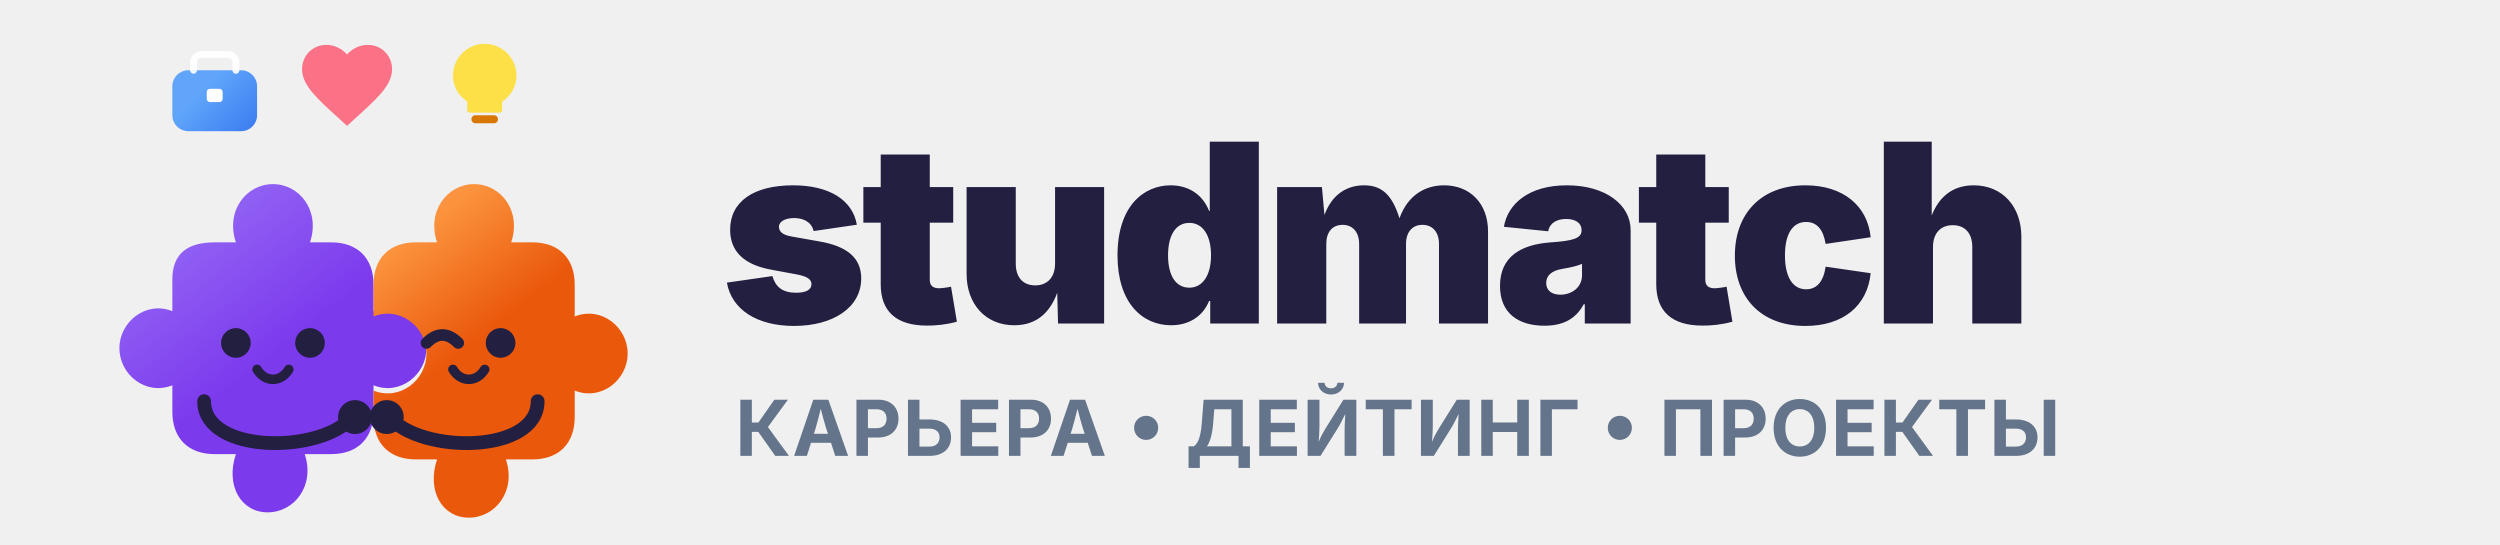
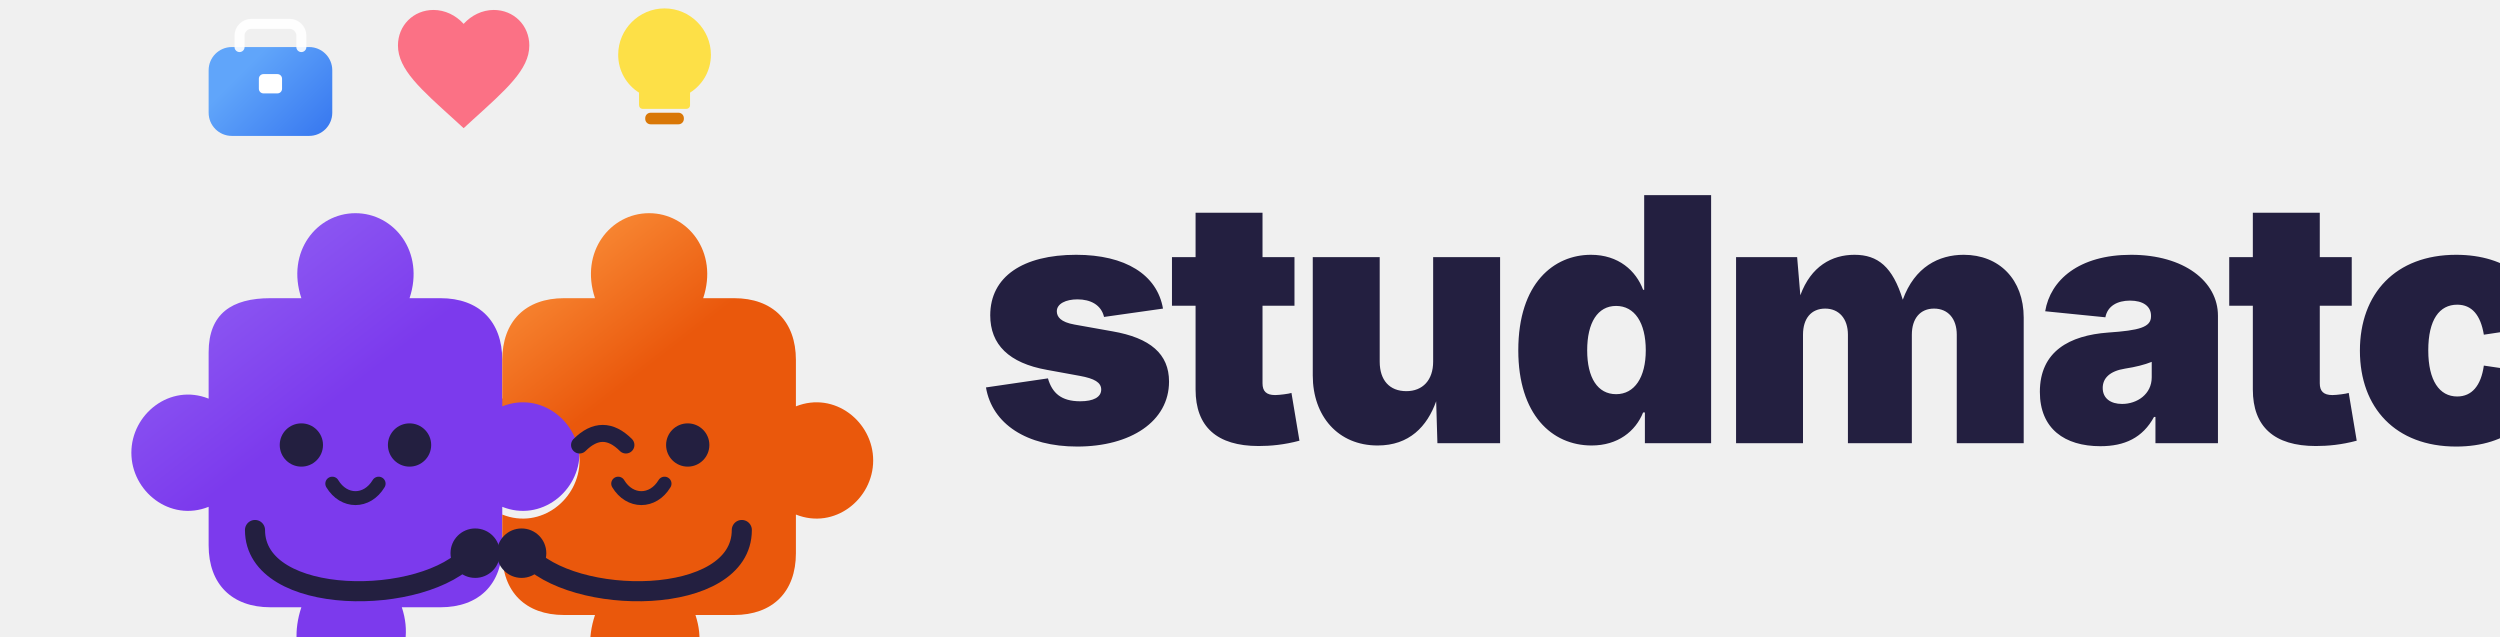
- <svg xmlns="http://www.w3.org/2000/svg" width="340" height="74" viewBox="0 0 340 74" fill="none">
+ <svg xmlns="http://www.w3.org/2000/svg" width="220" height="56" viewBox="0 0 220 56" fill="none">
  <defs>
-     <linearGradient id="full_lavender" x1="10" y1="20" x2="45" y2="65" gradientUnits="userSpaceOnUse">
+     <linearGradient id="hl_lavender" x1="10" y1="10" x2="45" y2="55" gradientUnits="userSpaceOnUse">
      <stop offset="0%" stop-color="#A78BFA" />
      <stop offset="100%" stop-color="#7C3AED" />
    </linearGradient>
-     <linearGradient id="full_peach" x1="45" y1="20" x2="80" y2="65" gradientUnits="userSpaceOnUse">
+     <linearGradient id="hl_peach" x1="45" y1="10" x2="80" y2="55" gradientUnits="userSpaceOnUse">
      <stop offset="0%" stop-color="#FCA5A5" />
      <stop offset="60%" stop-color="#FB923C" />
      <stop offset="100%" stop-color="#EA580C" />
    </linearGradient>
-     <linearGradient id="full_briefcase" x1="12" y1="4" x2="26" y2="18" gradientUnits="userSpaceOnUse">
+     <linearGradient id="hl_briefcase" x1="12" y1="2" x2="26" y2="16" gradientUnits="userSpaceOnUse">
      <stop offset="0%" stop-color="#60A5FA" />
      <stop offset="100%" stop-color="#2563EB" />
    </linearGradient>
-     <linearGradient id="full_heart" x1="36" y1="4" x2="48" y2="16" gradientUnits="userSpaceOnUse">
+     <linearGradient id="hl_heart" x1="36" y1="2" x2="48" y2="14" gradientUnits="userSpaceOnUse">
      <stop offset="0%" stop-color="#FB7185" />
      <stop offset="100%" stop-color="#E11D48" />
    </linearGradient>
-     <linearGradient id="full_bulb" x1="58" y1="3" x2="70" y2="16" gradientUnits="userSpaceOnUse">
+     <linearGradient id="hl_bulb" x1="58" y1="1" x2="70" y2="14" gradientUnits="userSpaceOnUse">
      <stop offset="0%" stop-color="#FDE047" />
      <stop offset="100%" stop-color="#F59E0B" />
    </linearGradient>
  </defs>
-   <g transform="translate(4, 2) scale(0.72)">
+   <g transform="translate(0, -3) scale(0.68)">
    <g transform="translate(25, 6)">
-       <rect x="2" y="4.5" width="16" height="11.5" rx="3" fill="url(#full_briefcase)" />
+       <rect x="2" y="4.5" width="16" height="11.5" rx="3" fill="url(#hl_briefcase)" />
      <path d="M6 4.5V3C6 2.2 6.7 1.5 7.5 1.5H12.5C13.3 1.5 14 2.2 14 3V4.5" stroke="white" stroke-width="1.3" stroke-linecap="round" fill="none" opacity="0.9" />
      <rect x="8.5" y="8" width="3" height="2.5" rx="0.6" fill="white" />
    </g>
    <g transform="translate(51, 5.5)">
-       <path d="M9 15.5L7.8 14.4C3.5 10.5 0.5 7.9 0.5 4.8C0.5 2.2 2.5 0.2 5.1 0.2C6.6 0.2 8 0.9 9 2C10 0.9 11.4 0.2 12.9 0.2C15.5 0.2 17.5 2.2 17.5 4.8C17.5 7.9 14.5 10.5 10.2 14.4L9 15.5Z" fill="url(#full_heart)" />
+       <path d="M9 15.5L7.8 14.4C3.5 10.5 0.5 7.9 0.5 4.8C0.5 2.2 2.5 0.2 5.1 0.2C6.6 0.2 8 0.9 9 2C10 0.9 11.4 0.2 12.9 0.2C15.5 0.2 17.5 2.2 17.5 4.8C17.5 7.9 14.5 10.5 10.2 14.4L9 15.5Z" fill="url(#hl_heart)" />
    </g>
    <g transform="translate(77, 4.5)">
-       <path d="M9 1C5.7 1 3 3.7 3 7C3 9.1 4.1 10.9 5.7 11.9V13.5C5.7 13.8 5.9 14 6.2 14H11.8C12.1 14 12.3 13.8 12.3 13.5V11.9C13.9 10.9 15 9.1 15 7C15 3.7 12.3 1 9 1Z" fill="url(#full_bulb)" />
+       <path d="M9 1C5.7 1 3 3.7 3 7C3 9.1 4.1 10.9 5.7 11.9V13.5C5.7 13.8 5.9 14 6.2 14H11.8C12.1 14 12.3 13.8 12.3 13.5V11.9C13.9 10.9 15 9.1 15 7C15 3.7 12.3 1 9 1Z" fill="url(#hl_bulb)" />
      <rect x="6.5" y="14.5" width="5" height="1.5" rx="0.7" fill="#D97706" />
    </g>
-     <path d="M 27 50 C 27 45 30 43 35 43 H 39 C 37 37 41 32 46 32 C 51 32 55 37 53 43 H 57 C 62 43 65 46 65 51 V 56 C 70 54 75 58 75 63 C 75 68 70 72 65 70 V 75 C 65 80 62 83 57 83 H 52 C 54 89 50 94 45 94 C 40 94 37 89 39 83 H 35 C 30 83 27 80 27 75 V 70 C 22 72 17 68 17 63 C 17 58 22 54 27 56 Z" fill="url(#full_lavender)" />
-     <path d="M 65 51 C 65 46 68 43 73 43 H 77 C 75 37 79 32 84 32 C 89 32 93 37 91 43 H 95 C 100 43 103 46 103 51 V 57 C 108 55 113 59 113 64 C 113 69 108 73 103 71 V 76 C 103 81 100 84 95 84 H 90 C 92 90 88 95 83 95 C 78 95 75 90 77 84 H 73 C 68 84 65 81 65 76 V 71 C 70 73 75 69 75 64 C 75 59 70 55 65 57 Z" fill="url(#full_peach)" />
+     <path d="M 27 50 C 27 45 30 43 35 43 H 39 C 37 37 41 32 46 32 C 51 32 55 37 53 43 H 57 C 62 43 65 46 65 51 V 56 C 70 54 75 58 75 63 C 75 68 70 72 65 70 V 75 C 65 80 62 83 57 83 H 52 C 54 89 50 94 45 94 C 40 94 37 89 39 83 H 35 C 30 83 27 80 27 75 V 70 C 22 72 17 68 17 63 C 17 58 22 54 27 56 Z" fill="url(#hl_lavender)" />
+     <path d="M 65 51 C 65 46 68 43 73 43 H 77 C 75 37 79 32 84 32 C 89 32 93 37 91 43 H 95 C 100 43 103 46 103 51 V 57 C 108 55 113 59 113 64 C 113 69 108 73 103 71 V 76 C 103 81 100 84 95 84 H 90 C 92 90 88 95 83 95 C 78 95 75 90 77 84 H 73 C 68 84 65 81 65 76 V 71 C 70 73 75 69 75 64 C 75 59 70 55 65 57 Z" fill="url(#hl_peach)" />
    <circle cx="39" cy="62" r="2.8" fill="#231F40" />
    <circle cx="53" cy="62" r="2.8" fill="#231F40" />
    <path d="M 43 67 C 44.5 69.5 47.5 69.5 49 67" stroke="#231F40" stroke-width="1.8" stroke-linecap="round" fill="none" />
    <path d="M 75 62 Q 78 59 81 62" stroke="#231F40" stroke-width="2.2" stroke-linecap="round" fill="none" />
    <circle cx="89" cy="62" r="2.8" fill="#231F40" />
    <path d="M 80 67 C 81.5 69.5 84.5 69.5 86 67" stroke="#231F40" stroke-width="1.8" stroke-linecap="round" fill="none" />
    <path d="M 33 73 C 33 83 55 83 61 76" stroke="#231F40" stroke-width="2.6" stroke-linecap="round" fill="none" />
    <path d="M 96 73 C 96 83 74 83 68 76" stroke="#231F40" stroke-width="2.6" stroke-linecap="round" fill="none" />
    <circle cx="61.5" cy="76" r="3.2" fill="#231F40" />
    <circle cx="67.5" cy="76" r="3.2" fill="#231F40" />
  </g>
-   <g transform="translate(98, 44)">
-     <text font-family="'Plus Jakarta Sans', system-ui, -apple-system, sans-serif" font-size="34" font-weight="900" fill="#231F40" letter-spacing="-0.9">studmatch</text>
-   </g>
-   <g transform="translate(100, 62)">
-     <text font-family="'Plus Jakarta Sans', system-ui, -apple-system, sans-serif" font-size="10.5" font-weight="700" fill="#64748B" letter-spacing="0.2">КАРЬЕРА  •  ДЕЙТИНГ  •  ПРОЕКТЫ</text>
+   <g transform="translate(86, 39)">
+     <text font-family="'Plus Jakarta Sans', system-ui, -apple-system, sans-serif" font-size="30" font-weight="900" fill="#231F40" letter-spacing="-0.8">studmatch</text>
  </g>
</svg>
